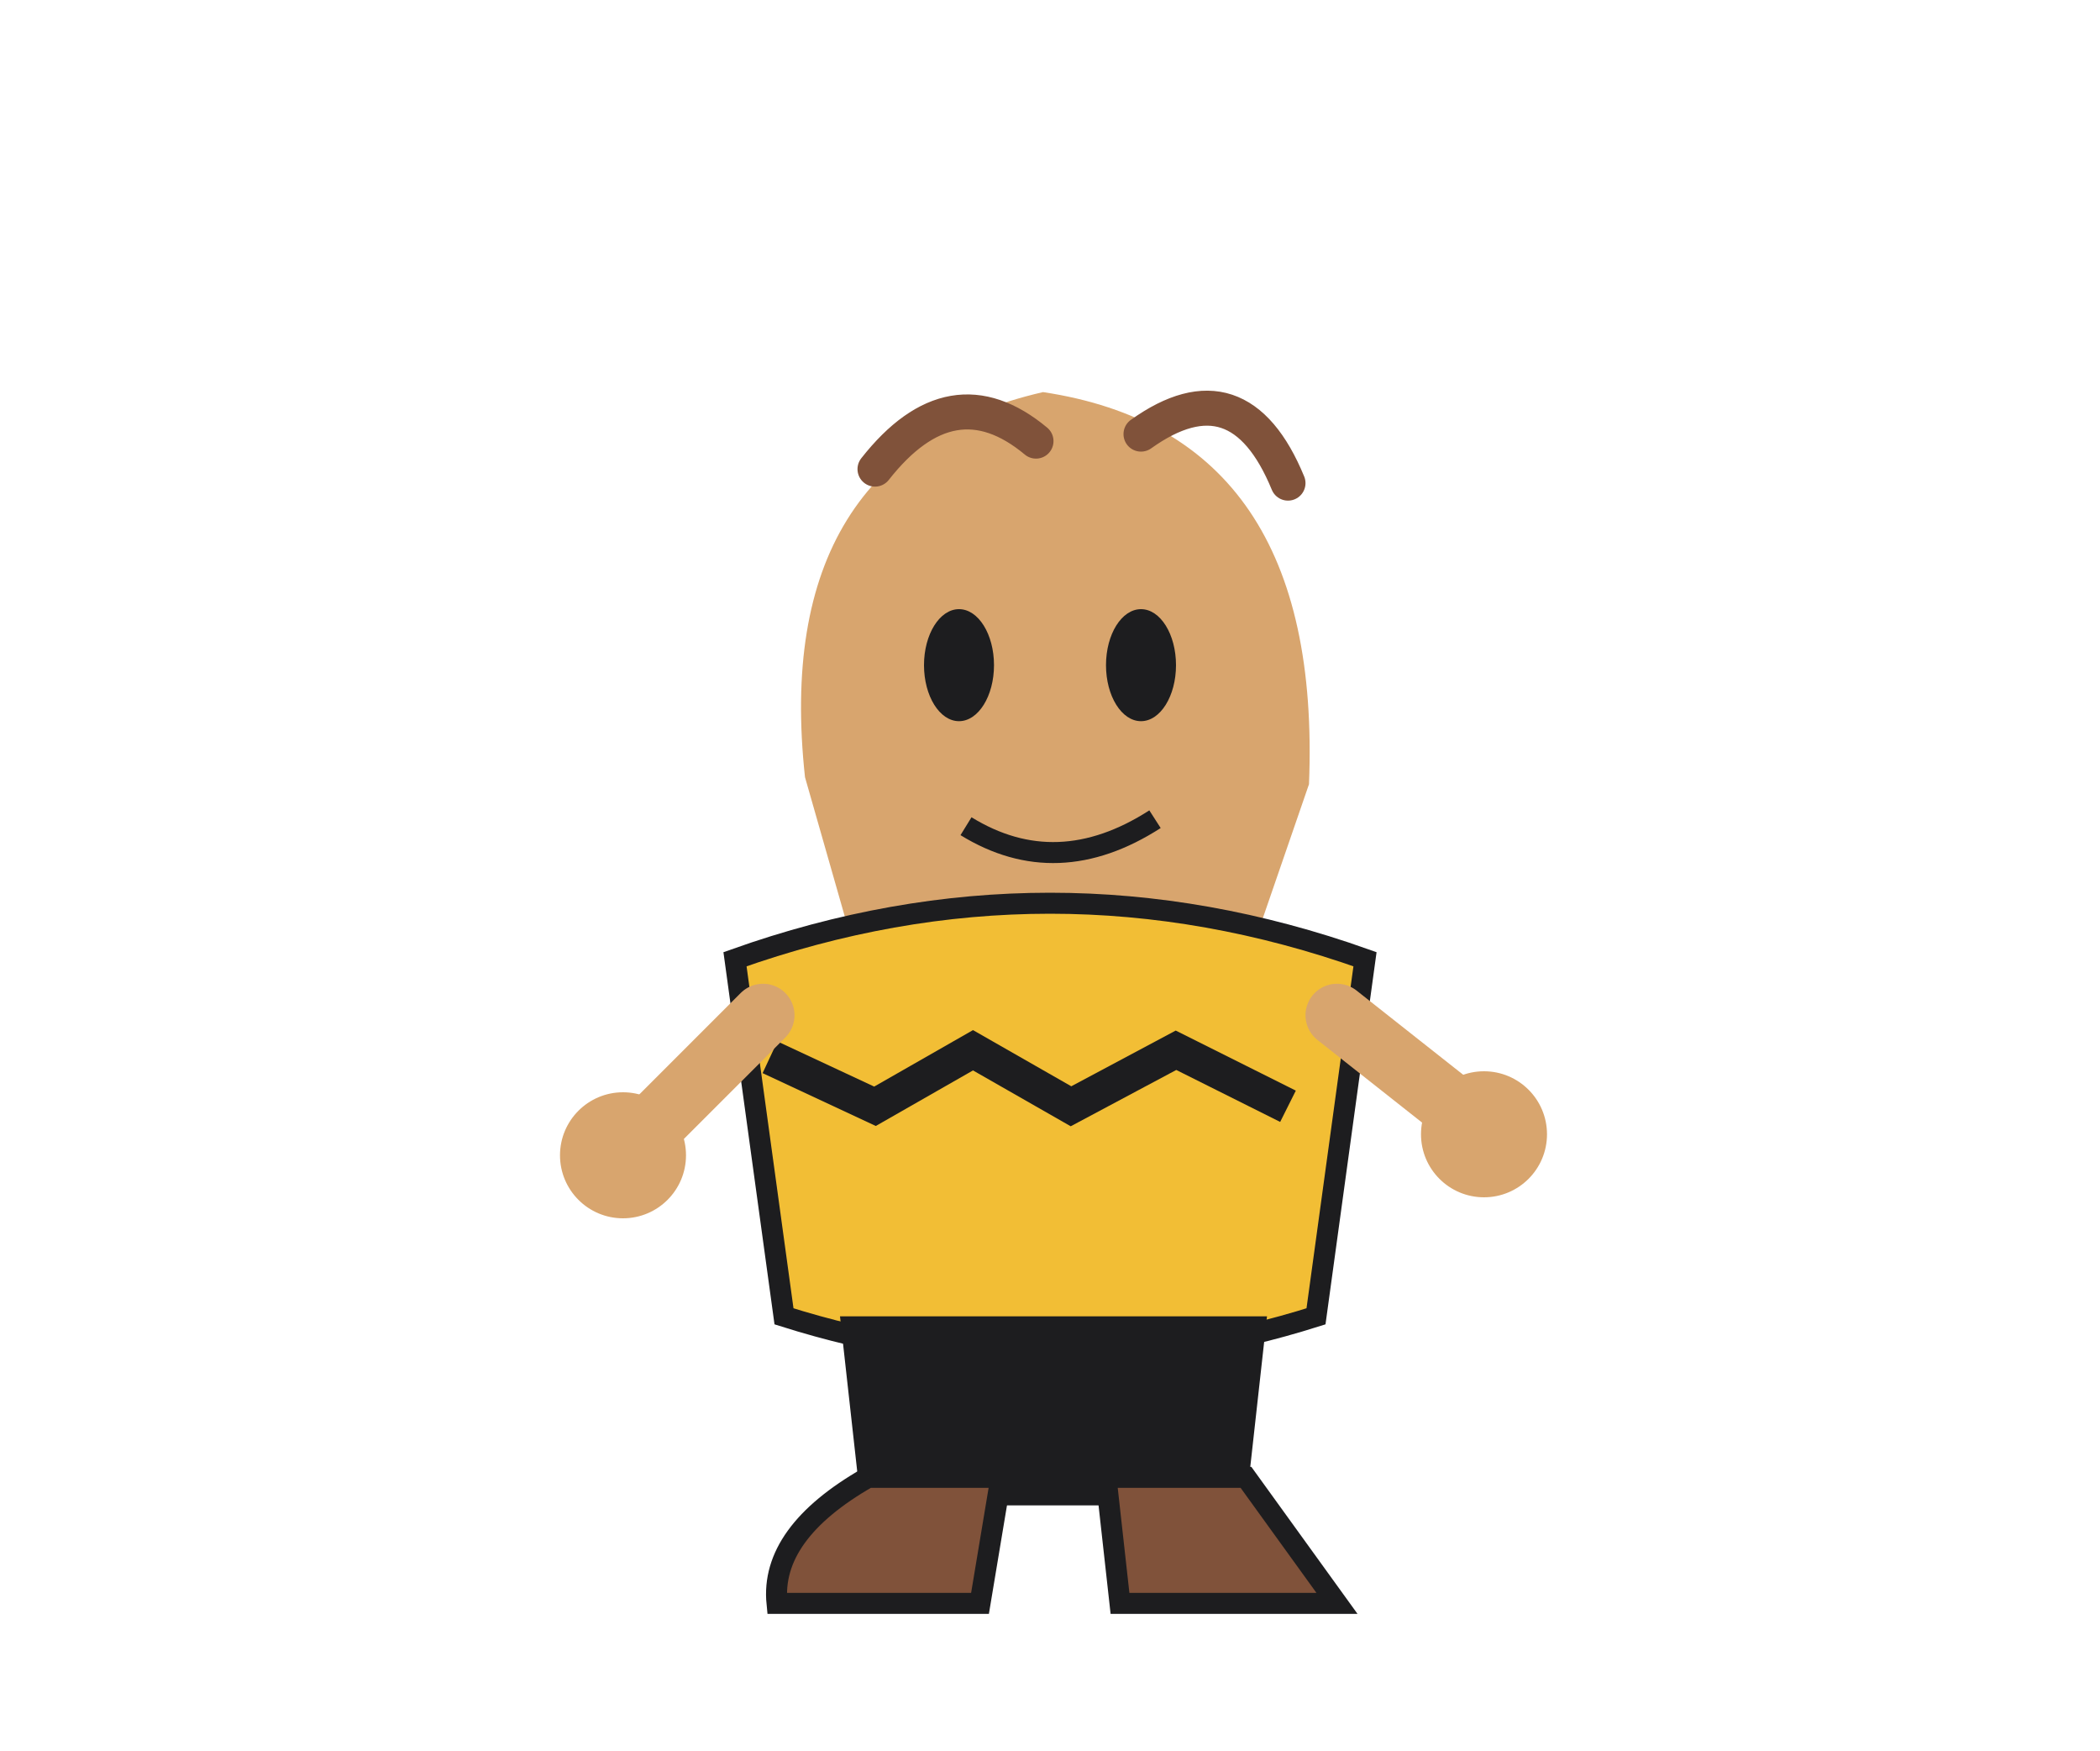
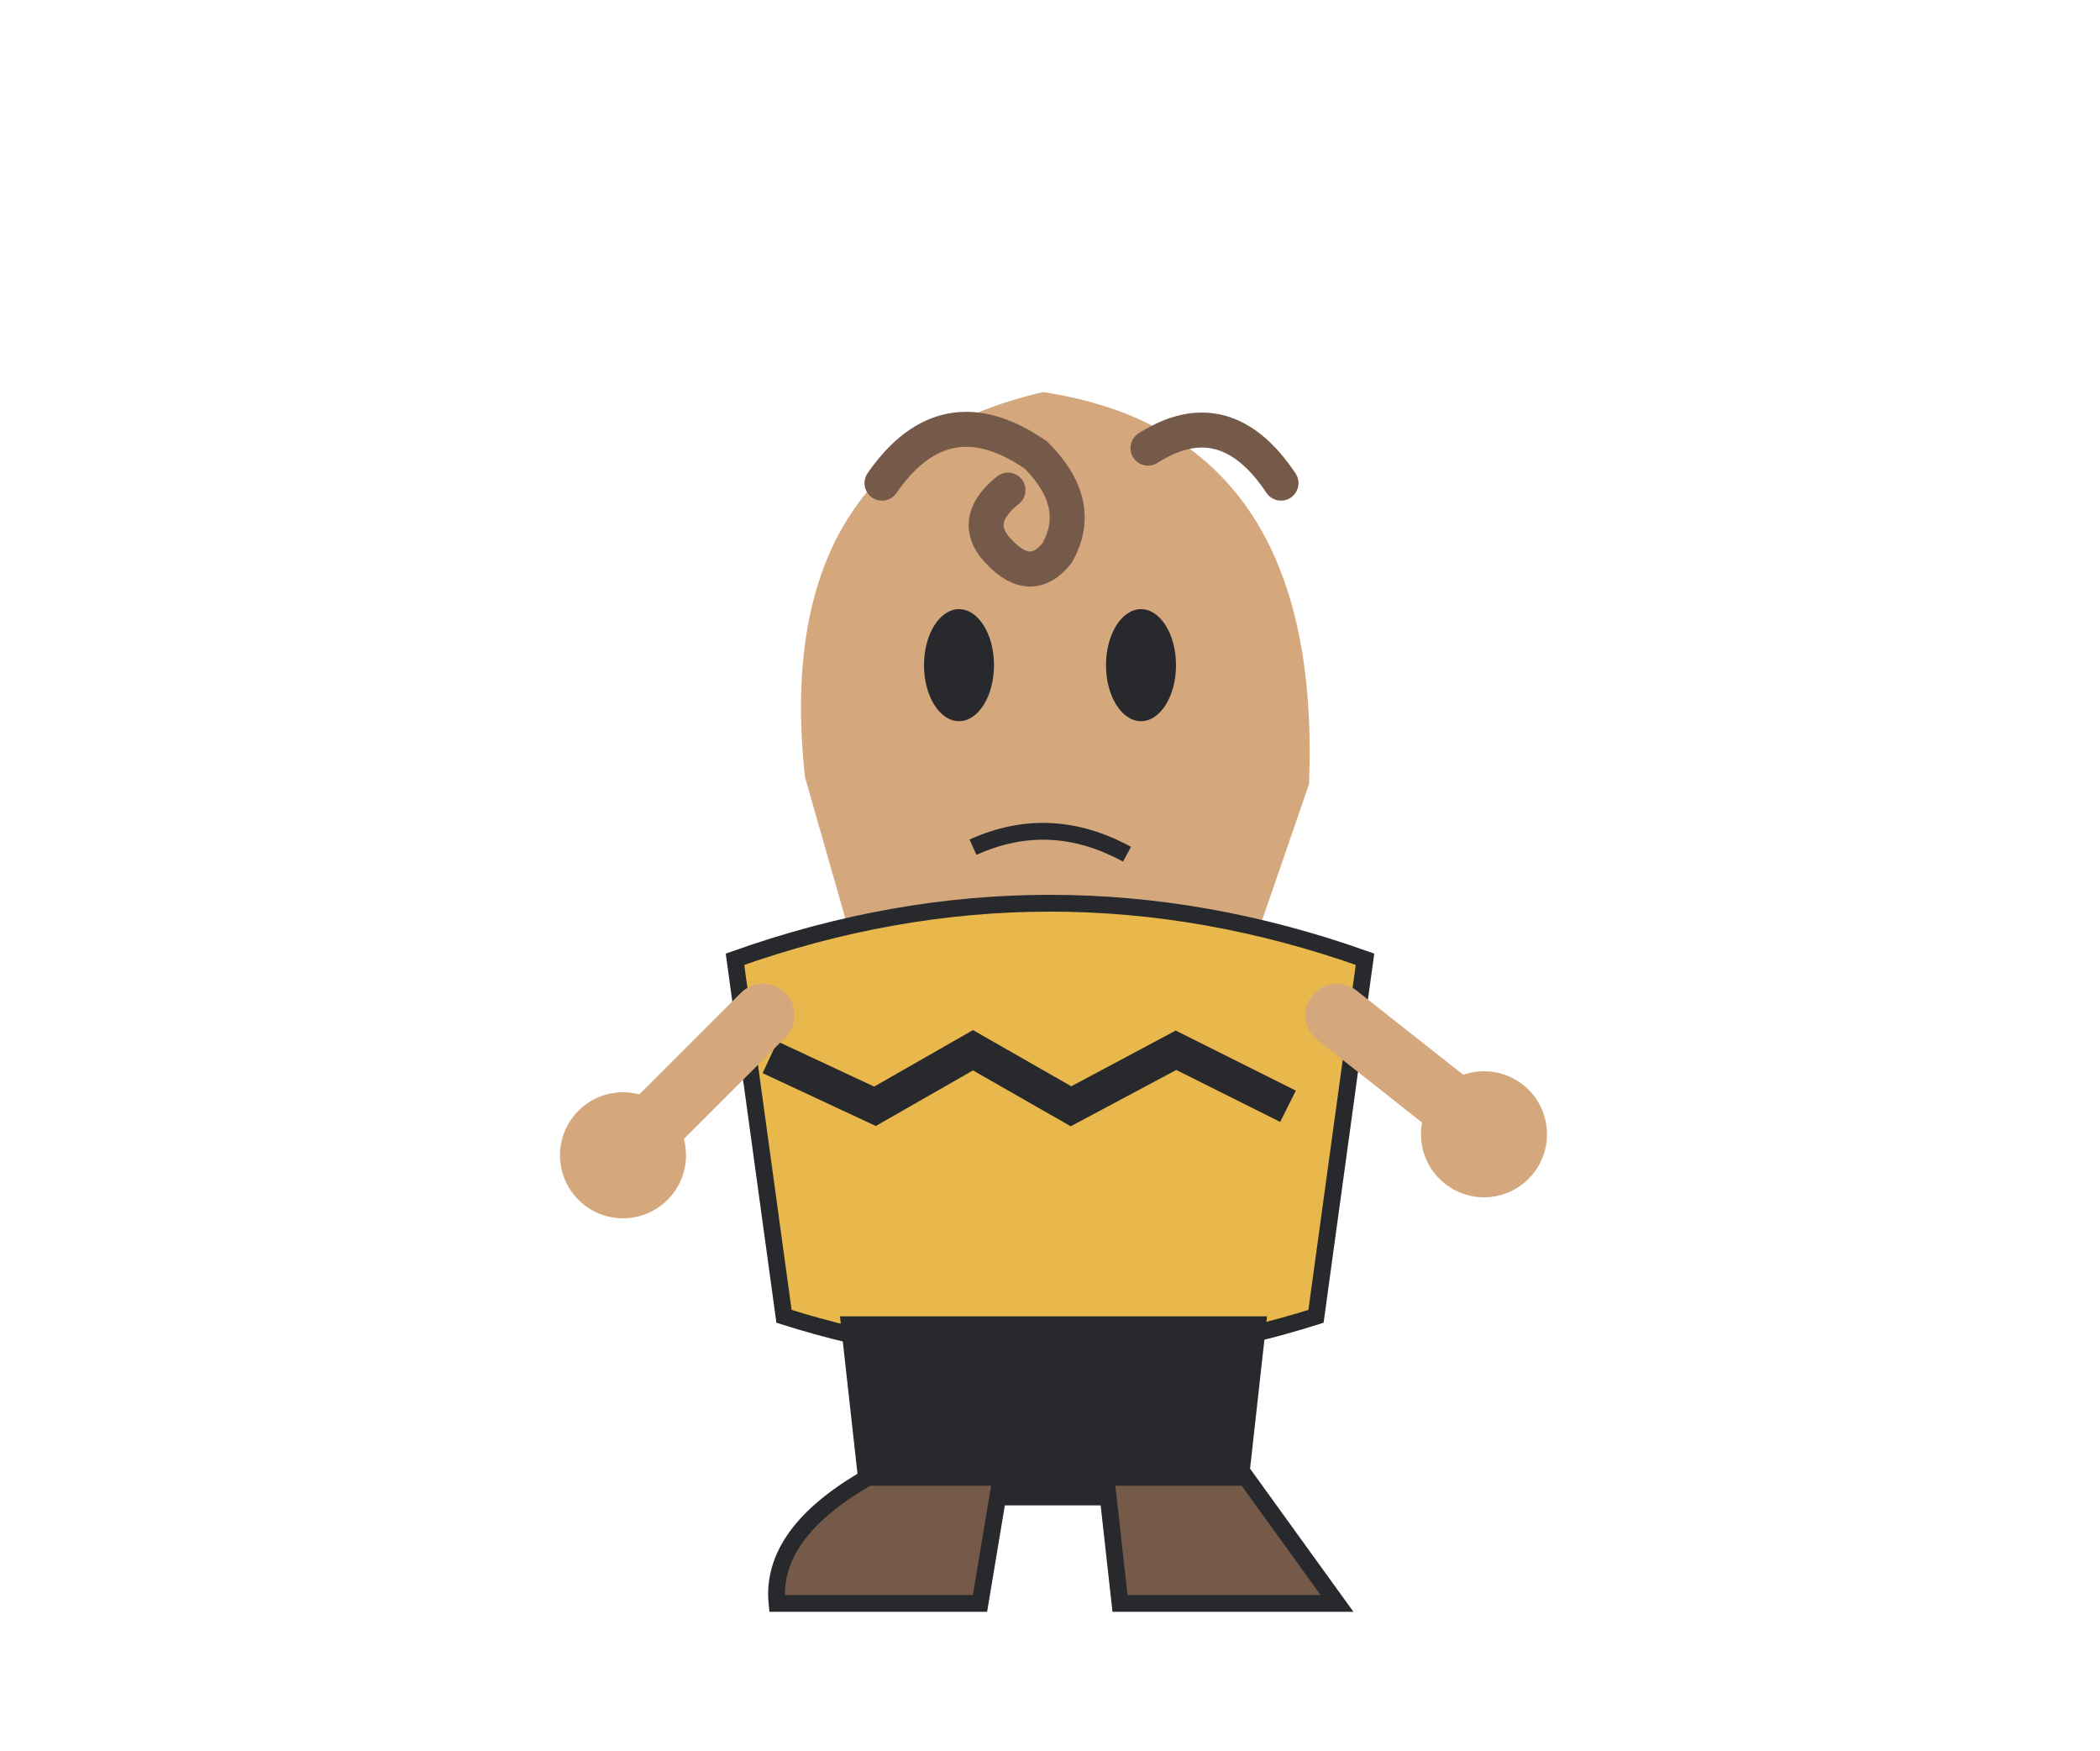
<svg xmlns="http://www.w3.org/2000/svg" width="300" height="250" viewBox="0 0 300 250">
-   <path d="M115 111 Q110 65 149 56 Q189 62 187 112 L177 141 L123 139Z" fill="#D8A56E" />
-   <path d="M125 67 Q136 53 148 63 M163 62 Q177 52 184 69" fill="none" stroke="#80523A" stroke-width="5" stroke-linecap="round" />
-   <ellipse cx="137" cy="95" rx="5" ry="8" fill="#1D1D1F" />
-   <ellipse cx="163" cy="95" rx="5" ry="8" fill="#1D1D1F" />
-   <path d="M138 118 Q151 126 165 117" fill="none" stroke="#1D1D1F" stroke-width="3" />
-   <path d="M105 137 Q150 121 195 137 L188 188 Q150 200 112 188Z" fill="#F2BE35" stroke="#1D1D1F" stroke-width="3" />
-   <path d="M110 151 L125 158 L139 150 L153 158 L168 150 L184 158" fill="none" stroke="#1D1D1F" stroke-width="5" />
-   <path d="M120 188 L181 188 L178 215 L123 215Z" fill="#1D1D1F" />
-   <path d="M124 211 L143 211 L140 229 L111 229 Q110 219 124 211 M158 211 L178 211 L191 229 L160 229Z" fill="#80523A" stroke="#1D1D1F" stroke-width="3" />
-   <path d="M109 145 L91 163 M191 145 L210 160" stroke="#D8A56E" stroke-width="9" stroke-linecap="round" />
-   <circle cx="89" cy="165" r="9" fill="#D8A56E" />
-   <circle cx="212" cy="162" r="9" fill="#D8A56E" />
+   <path d="M115 111 Q110 65 149 56 Q189 62 187 112 L177 141 L123 139Z" fill="#D4A77C" />
+   <path d="M126 69 Q135 56 148 65 Q155 72 151 79 Q147 84 142 78 Q139 74 144 70 M164 64 Q175 57 183 69" fill="none" stroke="#765A49" stroke-width="5" stroke-linecap="round" />
+   <ellipse cx="137" cy="95" rx="5" ry="8" fill="#27292D" />
+   <ellipse cx="163" cy="95" rx="5" ry="8" fill="#27292D" />
+   <path d="M139 121 Q150 116 161 122" fill="none" stroke="#27292D" stroke-width="2.4" />
+   <path d="M105 137 Q150 121 195 137 L188 188 Q150 200 112 188Z" fill="#E8B84C" stroke="#27292D" stroke-width="2.4" />
+   <path d="M110 151 L125 158 L139 150 L153 158 L168 150 L184 158" fill="none" stroke="#27292D" stroke-width="5" />
+   <path d="M120 188 L181 188 L178 215 L123 215Z" fill="#27292D" />
+   <path d="M124 211 L143 211 L140 229 L111 229 Q110 219 124 211 M158 211 L178 211 L191 229 L160 229Z" fill="#765A49" stroke="#27292D" stroke-width="2.4" />
+   <path d="M109 145 L91 163 M191 145 L210 160" stroke="#D4A77C" stroke-width="9" stroke-linecap="round" />
+   <circle cx="89" cy="165" r="9" fill="#D4A77C" />
+   <circle cx="212" cy="162" r="9" fill="#D4A77C" />
</svg>
